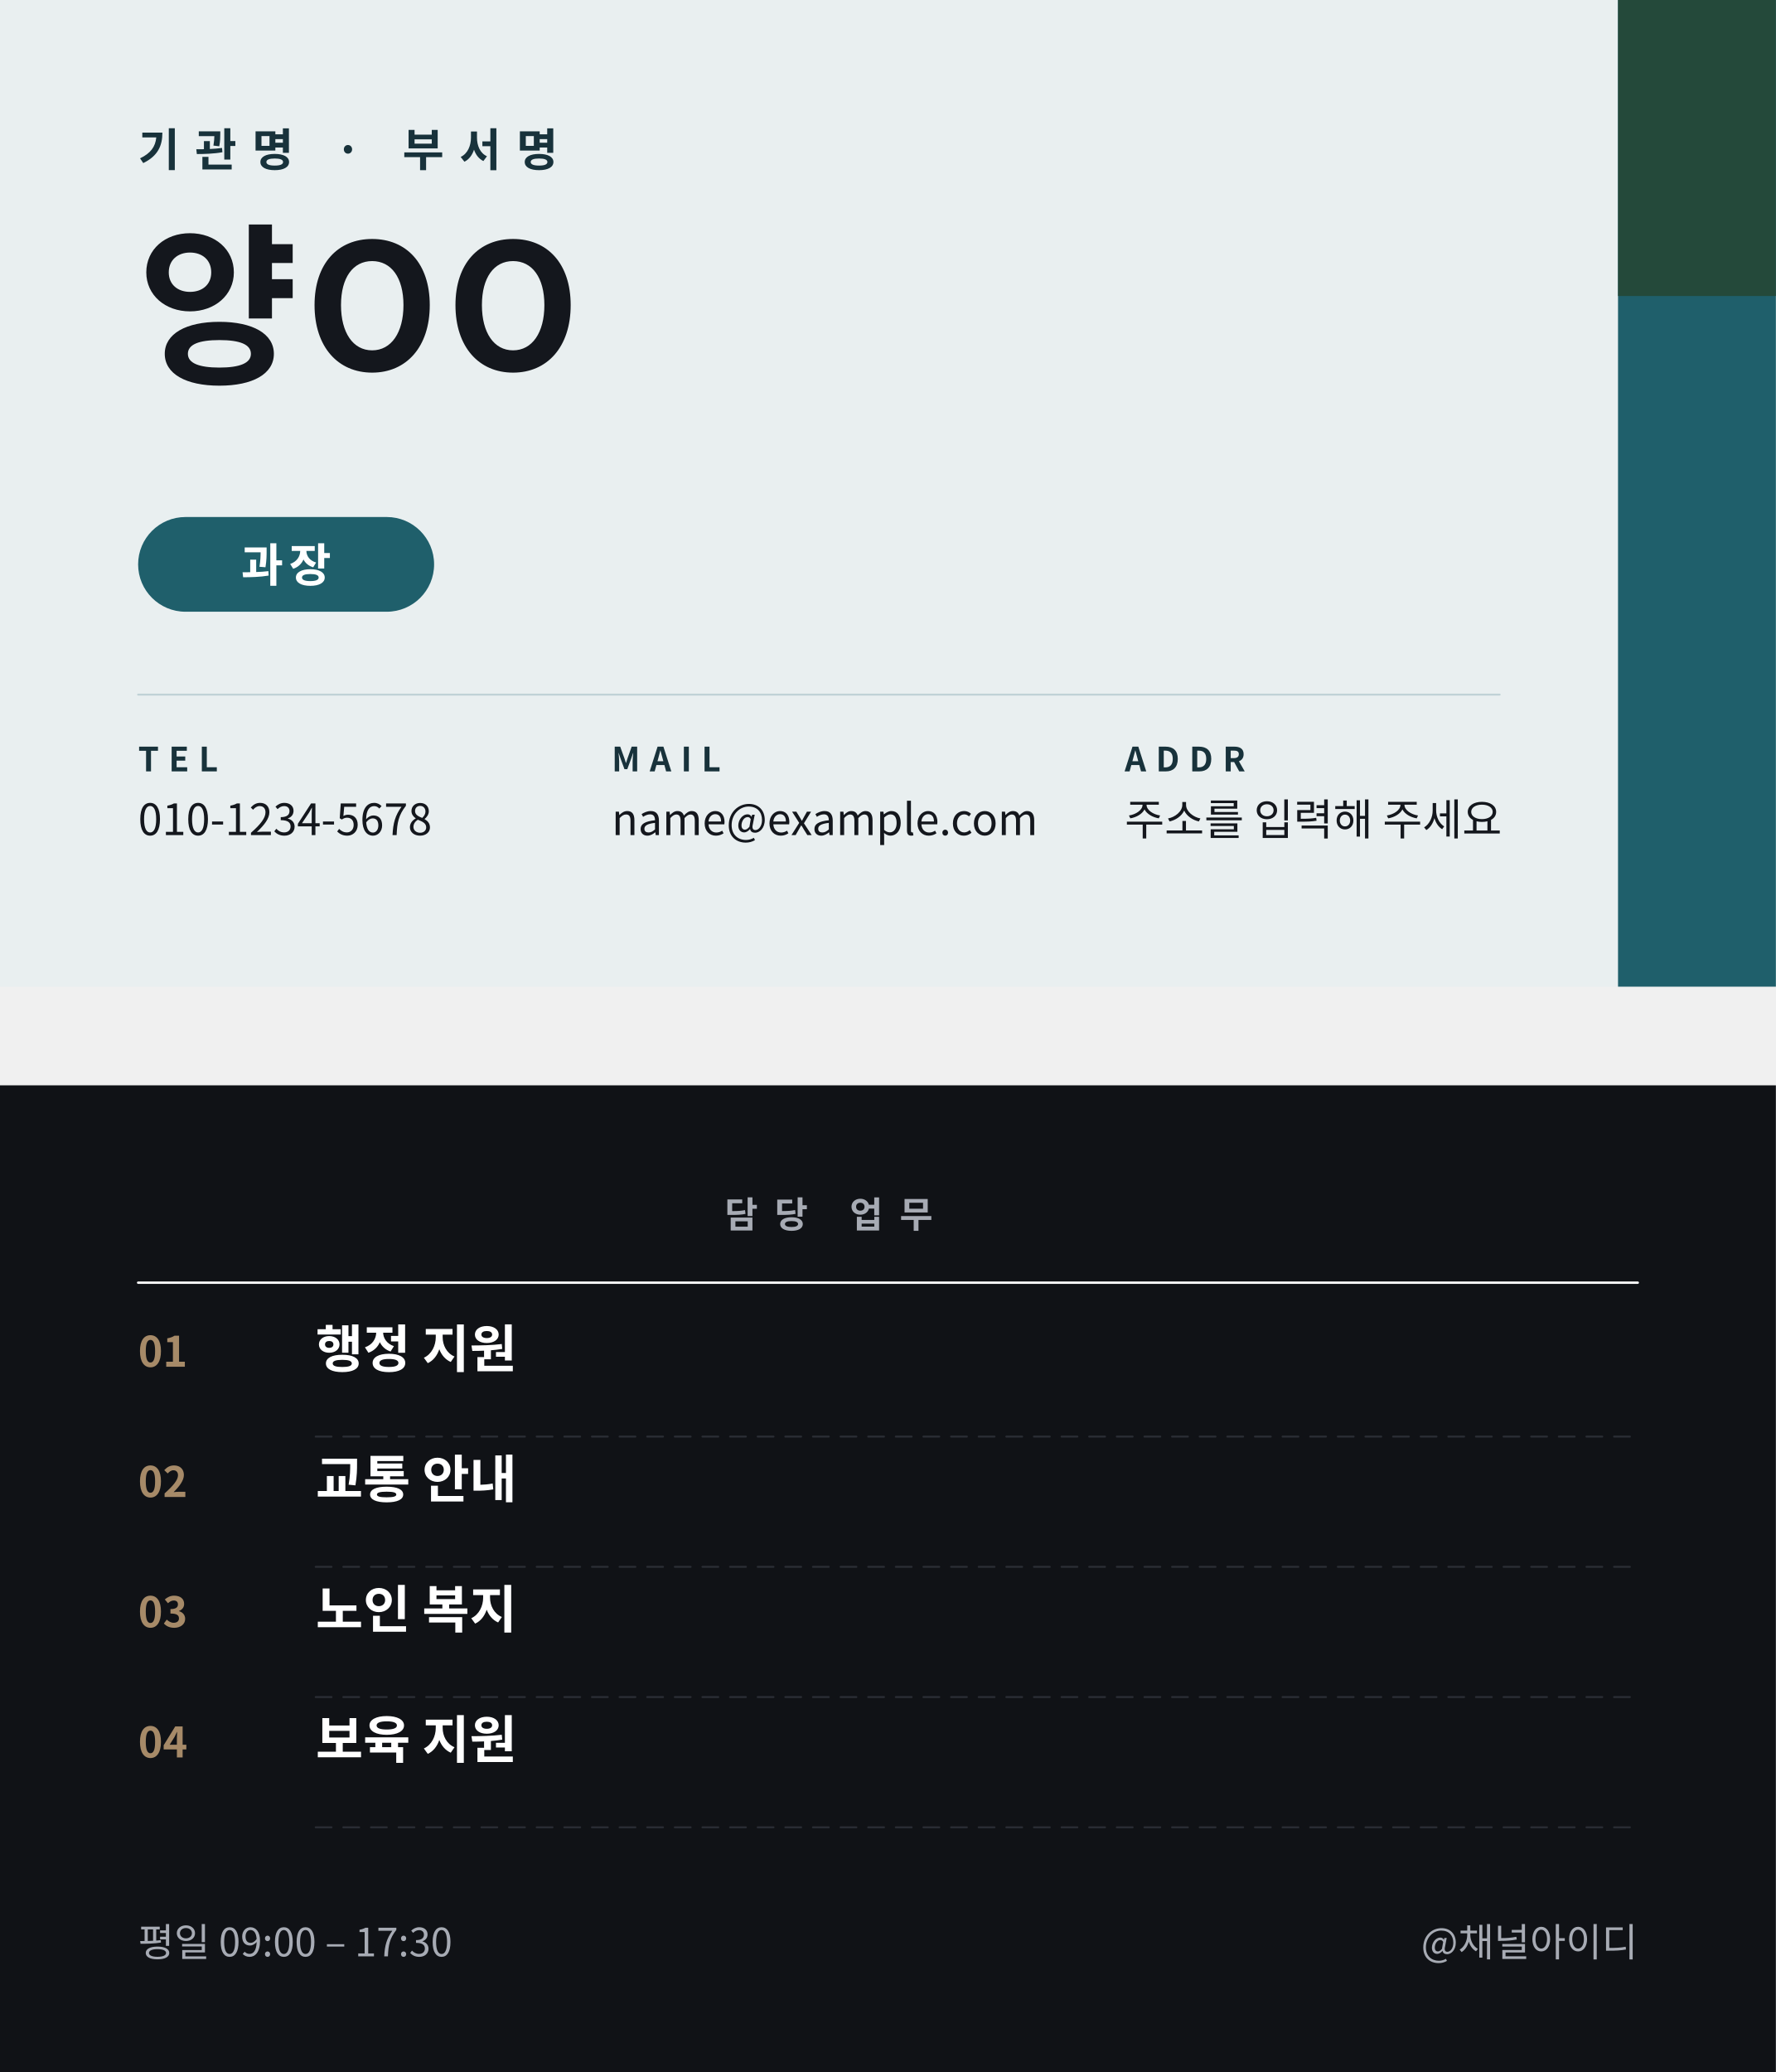
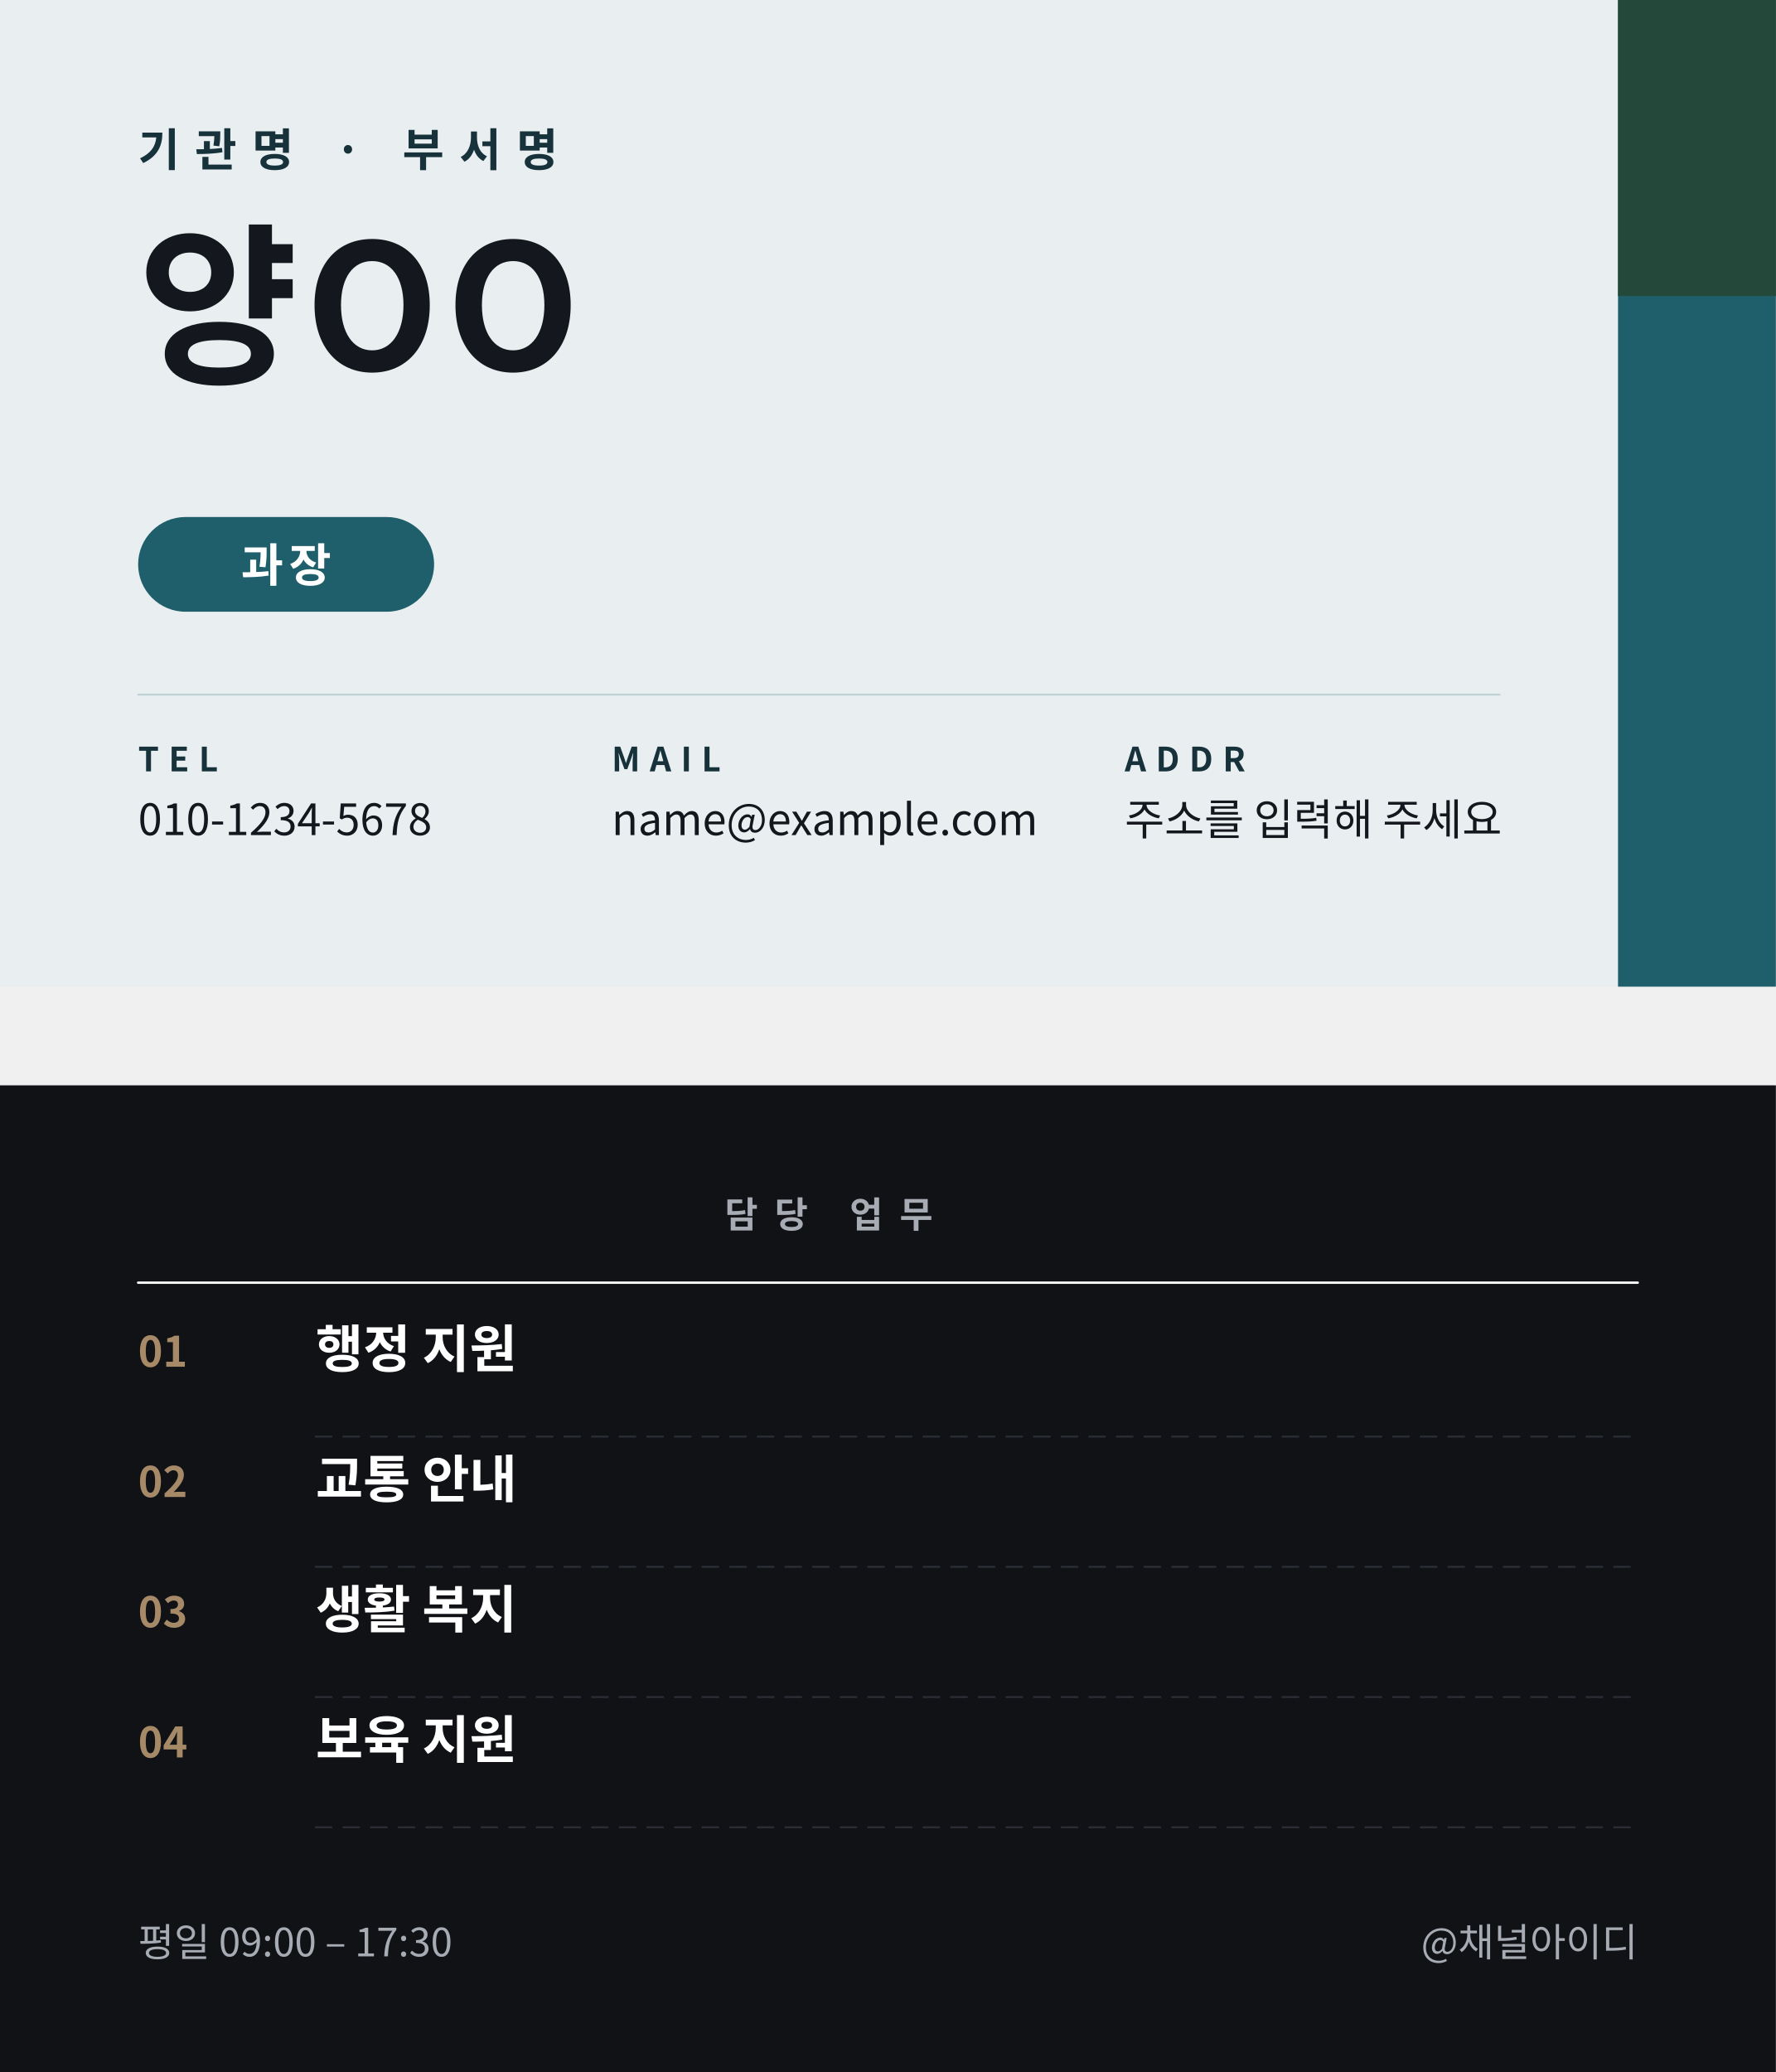
<svg xmlns="http://www.w3.org/2000/svg" width="90mm" height="105mm" viewBox="0 0 900 1050">
  <g id="front">
    <rect width="900" height="500" fill="#E9EFF0" />
    <rect x="820" y="0" width="80" height="500" fill="#1F5F6B" />
    <rect x="820" y="0" width="80" height="150" fill="#24493A" />
    <text font-family="Pretendard,'Noto Sans KR','Noto Sans CJK KR','Malgun Gothic','Apple SD Gothic Neo',sans-serif" font-size="22.9" font-weight="700" fill="#18323B" text-anchor="start" letter-spacing="7.8">
      <tspan x="70" y="84.2">기관명 · 부서명</tspan>
    </text>
    <text font-family="Pretendard,'Noto Sans KR','Noto Sans CJK KR','Malgun Gothic','Apple SD Gothic Neo',sans-serif" font-size="88.2" font-weight="700" fill="#14171D" text-anchor="start" letter-spacing="3.5">
      <tspan x="70" y="187.6">양OO</tspan>
    </text>
    <rect x="70" y="262" width="150" height="48" rx="24" fill="#1F5F6B" />
    <text font-family="Pretendard,'Noto Sans KR','Noto Sans CJK KR','Malgun Gothic','Apple SD Gothic Neo',sans-serif" font-size="23.3" font-weight="700" fill="#FFFFFF" text-anchor="middle" letter-spacing="2.8">
      <tspan x="145" y="294.8">과장</tspan>
    </text>
    <line x1="70" y1="352" x2="760" y2="352" stroke="#C0D2D6" stroke-width="1" stroke-linecap="round" />
    <text font-family="Pretendard,'Noto Sans KR','Noto Sans CJK KR','Malgun Gothic','Apple SD Gothic Neo',sans-serif" font-size="16.9" font-weight="700" fill="#18323B" text-anchor="start" letter-spacing="4.9">
      <tspan x="70" y="390.9">TEL</tspan>
    </text>
    <text font-family="Pretendard,'Noto Sans KR','Noto Sans CJK KR','Malgun Gothic','Apple SD Gothic Neo',sans-serif" font-size="21.9" font-weight="400" fill="#14171D" text-anchor="start">
      <tspan x="70" y="423.2">010-1234-5678</tspan>
    </text>
    <text font-family="Pretendard,'Noto Sans KR','Noto Sans CJK KR','Malgun Gothic','Apple SD Gothic Neo',sans-serif" font-size="16.9" font-weight="700" fill="#18323B" text-anchor="start" letter-spacing="4.9">
      <tspan x="310" y="390.9">MAIL</tspan>
    </text>
    <text font-family="Pretendard,'Noto Sans KR','Noto Sans CJK KR','Malgun Gothic','Apple SD Gothic Neo',sans-serif" font-size="21.9" font-weight="400" fill="#14171D" text-anchor="start">
      <tspan x="310" y="423.2">name@example.com</tspan>
    </text>
    <text font-family="Pretendard,'Noto Sans KR','Noto Sans CJK KR','Malgun Gothic','Apple SD Gothic Neo',sans-serif" font-size="16.9" font-weight="700" fill="#18323B" text-anchor="start" letter-spacing="4.9">
      <tspan x="570" y="390.9">ADDR</tspan>
    </text>
    <text font-family="Pretendard,'Noto Sans KR','Noto Sans CJK KR','Malgun Gothic','Apple SD Gothic Neo',sans-serif" font-size="21.9" font-weight="400" fill="#14171D" text-anchor="start">
      <tspan x="570" y="423.2">주소를 입력해 주세요</tspan>
    </text>
  </g>
  <g id="back" transform="translate(0 550)">
    <rect width="900" height="500" fill="#101216" />
    <text font-family="Pretendard,'Noto Sans KR','Noto Sans CJK KR','Malgun Gothic','Apple SD Gothic Neo',sans-serif" font-size="18.3" font-weight="700" fill="#A7ABB4" text-anchor="middle" letter-spacing="8.5">
      <tspan x="420" y="72.1">담당 업무</tspan>
    </text>
    <line x1="70" y1="100" x2="830" y2="100" stroke="#FFFFFF" stroke-width="1.2" stroke-linecap="round" />
    <text font-family="Pretendard,'Noto Sans KR','Noto Sans CJK KR','Malgun Gothic','Apple SD Gothic Neo',sans-serif" font-size="21.2" font-weight="700" fill="#A68A68" text-anchor="start">
      <tspan x="70" y="142.6">01</tspan>
    </text>
    <text font-family="Pretendard,'Noto Sans KR','Noto Sans CJK KR','Malgun Gothic','Apple SD Gothic Neo',sans-serif" font-size="26.1" font-weight="700" fill="#FFFFFF" text-anchor="start">
      <tspan x="160" y="143">행정 지원</tspan>
    </text>
    <line x1="160" y1="178" x2="830" y2="178" stroke="#2A2D34" stroke-width="1" stroke-linecap="round" stroke-dasharray="8 6" />
    <text font-family="Pretendard,'Noto Sans KR','Noto Sans CJK KR','Malgun Gothic','Apple SD Gothic Neo',sans-serif" font-size="21.2" font-weight="700" fill="#A68A68" text-anchor="start">
      <tspan x="70" y="208.6">02</tspan>
    </text>
    <text font-family="Pretendard,'Noto Sans KR','Noto Sans CJK KR','Malgun Gothic','Apple SD Gothic Neo',sans-serif" font-size="26.1" font-weight="700" fill="#FFFFFF" text-anchor="start">
      <tspan x="160" y="209">교통 안내</tspan>
    </text>
    <line x1="160" y1="244" x2="830" y2="244" stroke="#2A2D34" stroke-width="1" stroke-linecap="round" stroke-dasharray="8 6" />
    <text font-family="Pretendard,'Noto Sans KR','Noto Sans CJK KR','Malgun Gothic','Apple SD Gothic Neo',sans-serif" font-size="21.2" font-weight="700" fill="#A68A68" text-anchor="start">
      <tspan x="70" y="274.6">03</tspan>
    </text>
    <text font-family="Pretendard,'Noto Sans KR','Noto Sans CJK KR','Malgun Gothic','Apple SD Gothic Neo',sans-serif" font-size="26.1" font-weight="700" fill="#FFFFFF" text-anchor="start">
-       <tspan x="160" y="275">노인 복지</tspan>
+       <tspan x="160" y="275">생활 복지</tspan>
    </text>
    <line x1="160" y1="310" x2="830" y2="310" stroke="#2A2D34" stroke-width="1" stroke-linecap="round" stroke-dasharray="8 6" />
    <text font-family="Pretendard,'Noto Sans KR','Noto Sans CJK KR','Malgun Gothic','Apple SD Gothic Neo',sans-serif" font-size="21.2" font-weight="700" fill="#A68A68" text-anchor="start">
      <tspan x="70" y="340.6">04</tspan>
    </text>
    <text font-family="Pretendard,'Noto Sans KR','Noto Sans CJK KR','Malgun Gothic','Apple SD Gothic Neo',sans-serif" font-size="26.1" font-weight="700" fill="#FFFFFF" text-anchor="start">
      <tspan x="160" y="341">보육 지원</tspan>
    </text>
    <line x1="160" y1="376" x2="830" y2="376" stroke="#2A2D34" stroke-width="1" stroke-linecap="round" stroke-dasharray="8 6" />
    <text font-family="Pretendard,'Noto Sans KR','Noto Sans CJK KR','Malgun Gothic','Apple SD Gothic Neo',sans-serif" font-size="19.8" font-weight="400" fill="#A7ABB4" text-anchor="start">
      <tspan x="70" y="441.4">평일 09:00 – 17:30</tspan>
    </text>
    <text font-family="Pretendard,'Noto Sans KR','Noto Sans CJK KR','Malgun Gothic','Apple SD Gothic Neo',sans-serif" font-size="19.8" font-weight="400" fill="#A7ABB4" text-anchor="end">
      <tspan x="830" y="441.4">@채널아이디</tspan>
    </text>
  </g>
</svg>
